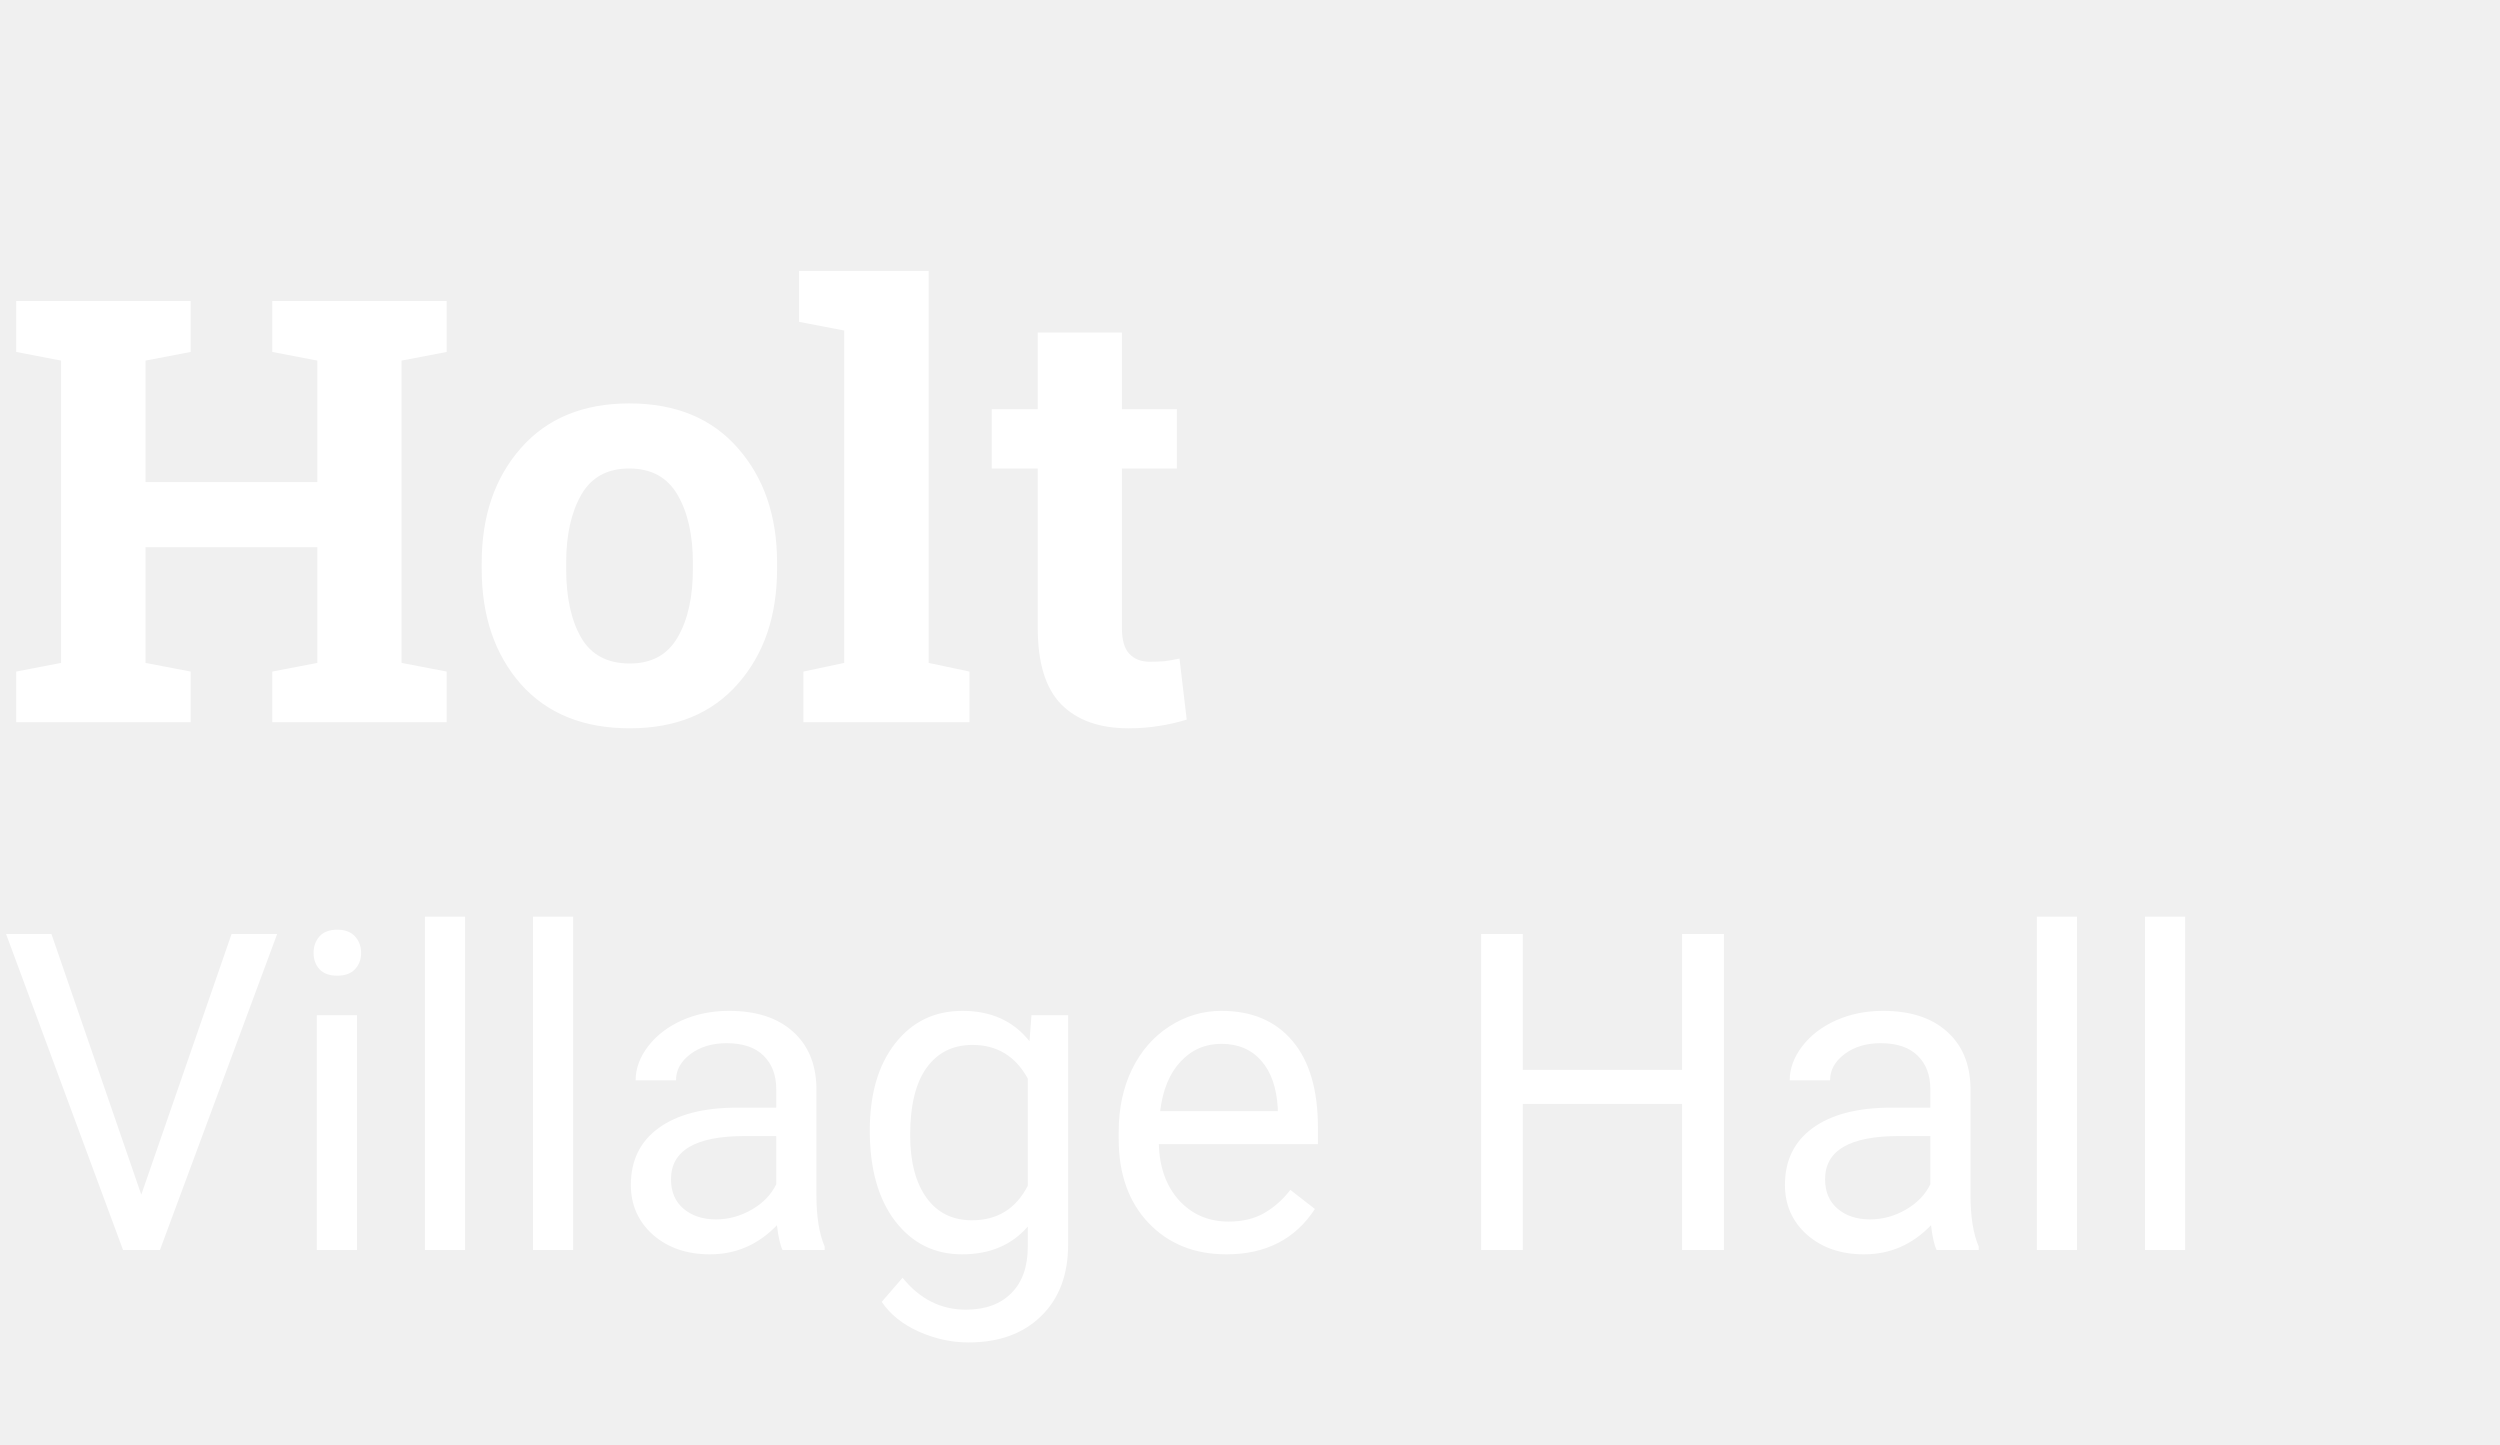
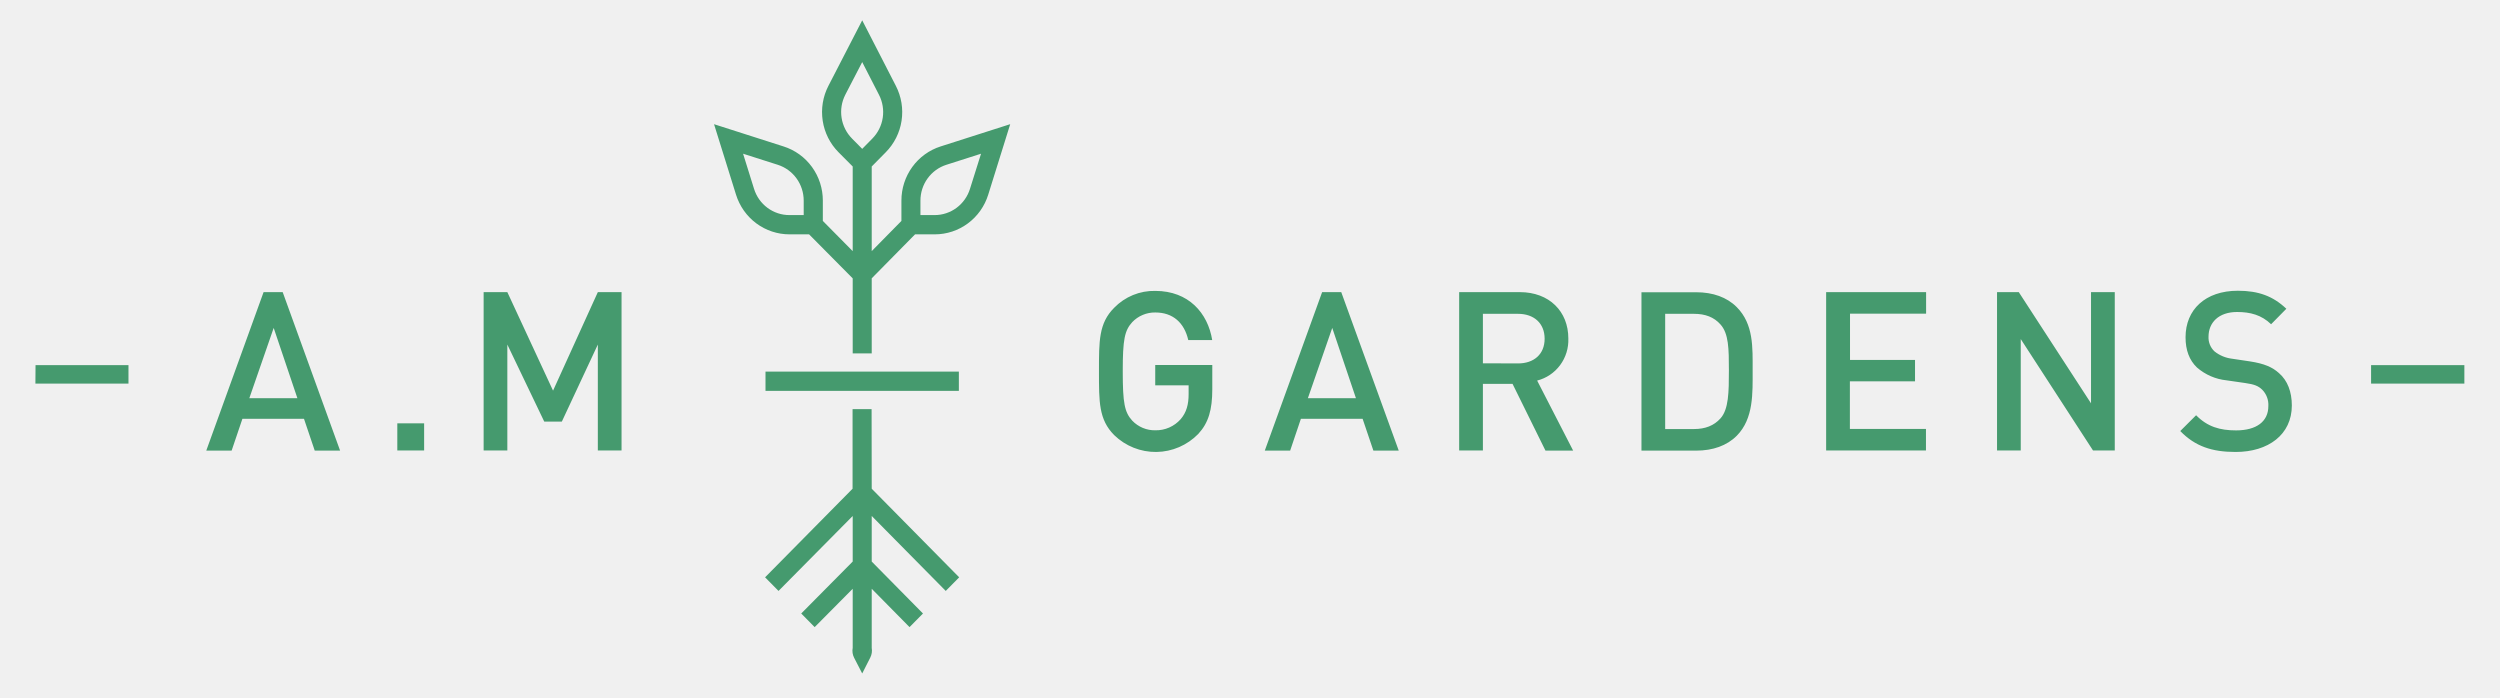
- <svg xmlns="http://www.w3.org/2000/svg" width="90" height="52" viewBox="0 0 90 52" fill="none">
-   <path d="M0.583 12.669V10.836H6.864V12.669L5.239 12.981V17.355H11.425V12.981L9.801 12.669V10.836H11.425H14.456H16.081V12.669L14.456 12.981V23.865L16.081 24.177V26H9.801V24.177L11.425 23.865V19.699H5.239V23.865L6.864 24.177V26H0.583V24.177L2.198 23.865V12.981L0.583 12.669ZM17.341 20.261C17.341 18.581 17.81 17.206 18.747 16.137C19.691 15.061 20.993 14.523 22.653 14.523C24.319 14.523 25.621 15.057 26.558 16.127C27.503 17.196 27.975 18.574 27.975 20.261V20.48C27.975 22.174 27.503 23.556 26.558 24.625C25.621 25.688 24.326 26.219 22.674 26.219C21 26.219 19.691 25.688 18.747 24.625C17.81 23.556 17.341 22.174 17.341 20.48V20.261ZM20.382 20.48C20.382 21.508 20.563 22.334 20.924 22.959C21.285 23.577 21.868 23.886 22.674 23.886C23.458 23.886 24.031 23.573 24.392 22.948C24.76 22.323 24.944 21.501 24.944 20.48V20.261C24.944 19.262 24.76 18.446 24.392 17.814C24.024 17.182 23.444 16.866 22.653 16.866C21.861 16.866 21.285 17.182 20.924 17.814C20.563 18.446 20.382 19.262 20.382 20.261V20.48ZM28.766 11.586V9.753H33.432V23.865L34.901 24.177V26H28.923V24.177L30.391 23.865V11.898L28.766 11.586ZM40.389 11.971V14.731H42.368V16.866H40.389V22.605C40.389 23.042 40.48 23.355 40.66 23.542C40.841 23.73 41.084 23.823 41.389 23.823C41.598 23.823 41.778 23.816 41.931 23.802C42.091 23.782 42.268 23.75 42.462 23.709L42.722 25.906C42.382 26.01 42.045 26.087 41.712 26.135C41.379 26.191 41.018 26.219 40.629 26.219C39.581 26.219 38.772 25.931 38.202 25.354C37.64 24.778 37.359 23.865 37.359 22.615V16.866H35.703V14.731H37.359V11.971H40.389ZM5.086 43.008L8.336 33.625H9.977L5.758 45H4.43L0.219 33.625H1.852L5.086 43.008ZM12.852 45H11.406V36.547H12.852V45ZM11.289 34.305C11.289 34.07 11.359 33.872 11.5 33.711C11.646 33.55 11.859 33.469 12.141 33.469C12.422 33.469 12.635 33.55 12.781 33.711C12.927 33.872 13 34.07 13 34.305C13 34.539 12.927 34.734 12.781 34.891C12.635 35.047 12.422 35.125 12.141 35.125C11.859 35.125 11.646 35.047 11.5 34.891C11.359 34.734 11.289 34.539 11.289 34.305ZM16.742 45H15.297V33H16.742V45ZM20.633 45H19.188V33H20.633V45ZM28.172 45C28.088 44.833 28.021 44.536 27.969 44.109C27.297 44.807 26.495 45.156 25.562 45.156C24.729 45.156 24.044 44.922 23.508 44.453C22.977 43.979 22.711 43.38 22.711 42.656C22.711 41.776 23.044 41.094 23.711 40.609C24.383 40.12 25.326 39.875 26.539 39.875H27.945V39.211C27.945 38.706 27.794 38.305 27.492 38.008C27.19 37.706 26.745 37.555 26.156 37.555C25.641 37.555 25.208 37.685 24.859 37.945C24.51 38.206 24.336 38.521 24.336 38.891H22.883C22.883 38.469 23.031 38.062 23.328 37.672C23.63 37.276 24.037 36.964 24.547 36.734C25.062 36.505 25.628 36.391 26.242 36.391C27.216 36.391 27.979 36.635 28.531 37.125C29.083 37.609 29.37 38.279 29.391 39.133V43.023C29.391 43.8 29.49 44.417 29.688 44.875V45H28.172ZM25.773 43.898C26.227 43.898 26.656 43.781 27.062 43.547C27.469 43.312 27.763 43.008 27.945 42.633V40.898H26.812C25.042 40.898 24.156 41.417 24.156 42.453C24.156 42.906 24.307 43.26 24.609 43.516C24.912 43.771 25.299 43.898 25.773 43.898ZM31.312 40.703C31.312 39.385 31.617 38.339 32.227 37.562C32.836 36.781 33.643 36.391 34.648 36.391C35.68 36.391 36.484 36.755 37.062 37.484L37.133 36.547H38.453V44.797C38.453 45.891 38.128 46.753 37.477 47.383C36.831 48.013 35.961 48.328 34.867 48.328C34.258 48.328 33.661 48.198 33.078 47.938C32.495 47.677 32.05 47.32 31.742 46.867L32.492 46C33.112 46.766 33.87 47.148 34.766 47.148C35.469 47.148 36.016 46.95 36.406 46.555C36.802 46.159 37 45.602 37 44.883V44.156C36.422 44.823 35.633 45.156 34.633 45.156C33.643 45.156 32.841 44.758 32.227 43.961C31.617 43.164 31.312 42.078 31.312 40.703ZM32.766 40.867C32.766 41.82 32.961 42.57 33.352 43.117C33.742 43.659 34.289 43.93 34.992 43.93C35.904 43.93 36.573 43.516 37 42.688V38.828C36.557 38.021 35.893 37.617 35.008 37.617C34.305 37.617 33.755 37.891 33.359 38.438C32.964 38.984 32.766 39.794 32.766 40.867ZM44.148 45.156C43.003 45.156 42.07 44.781 41.352 44.031C40.633 43.276 40.273 42.268 40.273 41.008V40.742C40.273 39.904 40.432 39.156 40.75 38.5C41.073 37.839 41.521 37.323 42.094 36.953C42.672 36.578 43.297 36.391 43.969 36.391C45.068 36.391 45.922 36.753 46.531 37.477C47.141 38.2 47.445 39.237 47.445 40.586V41.188H41.719C41.74 42.021 41.982 42.695 42.445 43.211C42.914 43.721 43.508 43.977 44.227 43.977C44.737 43.977 45.169 43.872 45.523 43.664C45.878 43.456 46.188 43.18 46.453 42.836L47.336 43.523C46.628 44.612 45.565 45.156 44.148 45.156ZM43.969 37.578C43.385 37.578 42.896 37.792 42.5 38.219C42.104 38.641 41.859 39.234 41.766 40H46V39.891C45.958 39.156 45.76 38.589 45.406 38.188C45.052 37.781 44.573 37.578 43.969 37.578ZM62.062 45H60.555V39.742H54.82V45H53.32V33.625H54.82V38.516H60.555V33.625H62.062V45ZM69.719 45C69.635 44.833 69.568 44.536 69.516 44.109C68.844 44.807 68.042 45.156 67.109 45.156C66.276 45.156 65.591 44.922 65.055 44.453C64.523 43.979 64.258 43.38 64.258 42.656C64.258 41.776 64.591 41.094 65.258 40.609C65.93 40.12 66.872 39.875 68.086 39.875H69.492V39.211C69.492 38.706 69.341 38.305 69.039 38.008C68.737 37.706 68.292 37.555 67.703 37.555C67.188 37.555 66.755 37.685 66.406 37.945C66.057 38.206 65.883 38.521 65.883 38.891H64.43C64.43 38.469 64.578 38.062 64.875 37.672C65.177 37.276 65.583 36.964 66.094 36.734C66.609 36.505 67.174 36.391 67.789 36.391C68.763 36.391 69.526 36.635 70.078 37.125C70.63 37.609 70.917 38.279 70.938 39.133V43.023C70.938 43.8 71.037 44.417 71.234 44.875V45H69.719ZM67.32 43.898C67.773 43.898 68.203 43.781 68.609 43.547C69.016 43.312 69.31 43.008 69.492 42.633V40.898H68.359C66.588 40.898 65.703 41.417 65.703 42.453C65.703 42.906 65.854 43.26 66.156 43.516C66.458 43.771 66.846 43.898 67.32 43.898ZM74.773 45H73.328V33H74.773V45ZM78.664 45H77.219V33H78.664V45Z" fill="white" />
+ <svg xmlns="http://www.w3.org/2000/svg" width="215" height="60" viewBox="0 0 215 60" fill="none">
+   <path d="M22.668 25.123L17.739 38.753H19.92L20.847 36.017H26.143L27.067 38.753H29.248L24.311 25.123H22.668ZM21.441 34.247L23.537 28.201L25.576 34.247H21.441ZM34.169 36.409H36.475V38.742H34.169V36.409ZM51.414 25.123H53.453V38.742H51.414V29.631L48.318 36.257H46.805L43.631 29.631V38.742H41.592V25.123H43.631L47.562 33.596L51.414 25.123ZM99.35 31.39H104.257V33.474C104.257 35.233 103.936 36.362 103.05 37.32C102.097 38.295 100.805 38.851 99.451 38.869C98.097 38.886 96.791 38.364 95.814 37.414C94.492 36.075 94.511 34.565 94.511 31.942C94.511 29.32 94.492 27.801 95.814 26.473C96.275 25.998 96.828 25.624 97.438 25.373C98.047 25.123 98.701 25.002 99.359 25.018C102.21 25.018 103.873 26.912 104.249 29.245H102.191C101.85 27.754 100.869 26.873 99.359 26.873C98.989 26.867 98.623 26.937 98.282 27.08C97.94 27.222 97.631 27.434 97.374 27.702C96.714 28.428 96.556 29.195 96.556 31.928C96.556 34.662 96.709 35.448 97.374 36.177C97.631 36.446 97.94 36.658 98.281 36.8C98.623 36.943 98.989 37.013 99.359 37.005C99.769 37.014 100.176 36.933 100.552 36.768C100.929 36.602 101.265 36.357 101.539 36.047C102.033 35.473 102.221 34.786 102.221 33.905V33.14H99.35V31.39ZM113.703 25.123L108.772 38.753H110.953L111.877 36.017H117.185L118.111 38.753H120.292L115.347 25.123H113.703ZM112.477 34.247L114.573 28.201L116.612 34.247H112.477ZM134.877 29.101C134.877 26.788 133.241 25.123 130.703 25.123H125.488V38.742H127.53V33.013H130.079L132.911 38.753H135.291L132.194 32.729C132.983 32.529 133.681 32.061 134.169 31.402C134.658 30.744 134.907 29.935 134.877 29.112V29.101ZM127.53 31.244V26.989H130.551C131.914 26.989 132.838 27.793 132.838 29.132C132.838 30.471 131.911 31.255 130.551 31.255L127.53 31.244ZM149.364 26.415C148.513 25.554 147.286 25.134 145.888 25.134H141.166V38.753H145.888C147.286 38.753 148.513 38.333 149.364 37.472C150.819 35.998 150.727 33.817 150.727 31.848C150.727 29.88 150.819 27.884 149.364 26.415ZM147.965 35.978C147.398 36.611 146.643 36.898 145.681 36.898H143.205V26.989H145.681C146.643 26.989 147.398 27.265 147.965 27.906C148.666 28.693 148.685 29.974 148.685 31.848C148.685 33.723 148.666 35.194 147.965 35.978ZM157.048 25.123H165.644V26.978H159.101V30.957H164.692V32.792H159.09V36.887H165.633V38.742H157.048V25.123ZM179.828 25.123H181.87V38.742H180L173.784 29.159V38.742H171.745V25.123H173.615L179.828 34.686V25.123ZM197.098 34.871C197.098 37.375 195.075 38.869 192.262 38.869C190.239 38.869 188.786 38.391 187.502 37.069L188.865 35.711C189.846 36.707 190.923 37.014 192.302 37.014C194.058 37.014 195.078 36.249 195.078 34.927C195.094 34.666 195.056 34.406 194.964 34.162C194.873 33.918 194.732 33.697 194.549 33.513C194.211 33.187 193.87 33.052 193.077 32.939L191.49 32.71C190.548 32.614 189.658 32.229 188.938 31.605C188.279 30.973 187.957 30.112 187.957 29.002C187.957 26.631 189.658 25.004 192.452 25.004C194.227 25.004 195.476 25.463 196.626 26.553L195.315 27.884C194.483 27.081 193.521 26.832 192.387 26.832C190.8 26.832 189.933 27.749 189.933 28.955C189.922 29.19 189.962 29.425 190.05 29.643C190.139 29.861 190.273 30.057 190.443 30.217C190.879 30.565 191.402 30.784 191.953 30.849L193.483 31.078C194.731 31.269 195.429 31.575 195.996 32.091C196.732 32.729 197.098 33.704 197.098 34.871ZM77.522 17.258V19L74.968 21.595V14.317L76.173 13.097C76.901 12.363 77.379 11.413 77.535 10.384C77.692 9.356 77.519 8.304 77.043 7.382L74.15 1.748L71.244 7.382C70.767 8.304 70.595 9.357 70.752 10.385C70.909 11.414 71.387 12.364 72.117 13.097L73.332 14.317V21.598L70.764 19V17.258C70.766 16.217 70.44 15.204 69.833 14.365C69.226 13.526 68.37 12.906 67.389 12.595L61.408 10.681L63.297 16.739C63.605 17.729 64.216 18.595 65.043 19.209C65.87 19.823 66.868 20.154 67.894 20.154H69.581L73.332 23.939V30.393H74.968V23.936L78.695 20.154H80.382C81.41 20.157 82.411 19.826 83.24 19.211C84.069 18.596 84.682 17.729 84.989 16.736L86.878 10.679L80.897 12.592C79.917 12.903 79.06 13.524 78.453 14.363C77.846 15.203 77.52 16.217 77.522 17.258V17.258ZM69.118 18.497H67.894C67.214 18.499 66.551 18.281 66.003 17.874C65.454 17.467 65.049 16.893 64.846 16.236L63.905 13.219L66.885 14.171C67.533 14.377 68.1 14.787 68.501 15.342C68.903 15.896 69.119 16.567 69.118 17.255V18.497ZM72.697 8.144L74.15 5.339L75.59 8.147C75.905 8.756 76.019 9.452 75.915 10.131C75.812 10.811 75.496 11.439 75.014 11.924L74.15 12.802L73.283 11.924C72.8 11.44 72.482 10.813 72.377 10.133C72.271 9.453 72.383 8.757 72.697 8.147V8.144ZM84.37 13.219L83.419 16.239C83.216 16.894 82.812 17.466 82.266 17.872C81.719 18.278 81.06 18.497 80.382 18.497H79.158V17.255C79.157 16.567 79.373 15.896 79.774 15.342C80.176 14.787 80.742 14.377 81.391 14.171L84.37 13.219ZM82.462 33.612H65.833V31.956H82.462V33.612ZM211.936 31.404V32.991H203.913V31.404H211.936ZM3.056 31.404H11.049V32.991H3.045L3.056 31.404ZM74.968 42.03L82.489 49.65L81.334 50.82L74.968 44.374V48.294L79.376 52.761L78.22 53.932L74.968 50.635V55.721C75.017 56.003 74.974 56.294 74.845 56.549L74.15 57.918L73.452 56.563C73.319 56.303 73.277 56.005 73.332 55.718V50.635L70.061 53.932L68.905 52.761L73.332 48.294V44.374L66.953 50.82L65.797 49.65L73.321 42.03V35.183H74.957L74.968 42.03Z" fill="#459A6E" />
</svg>
